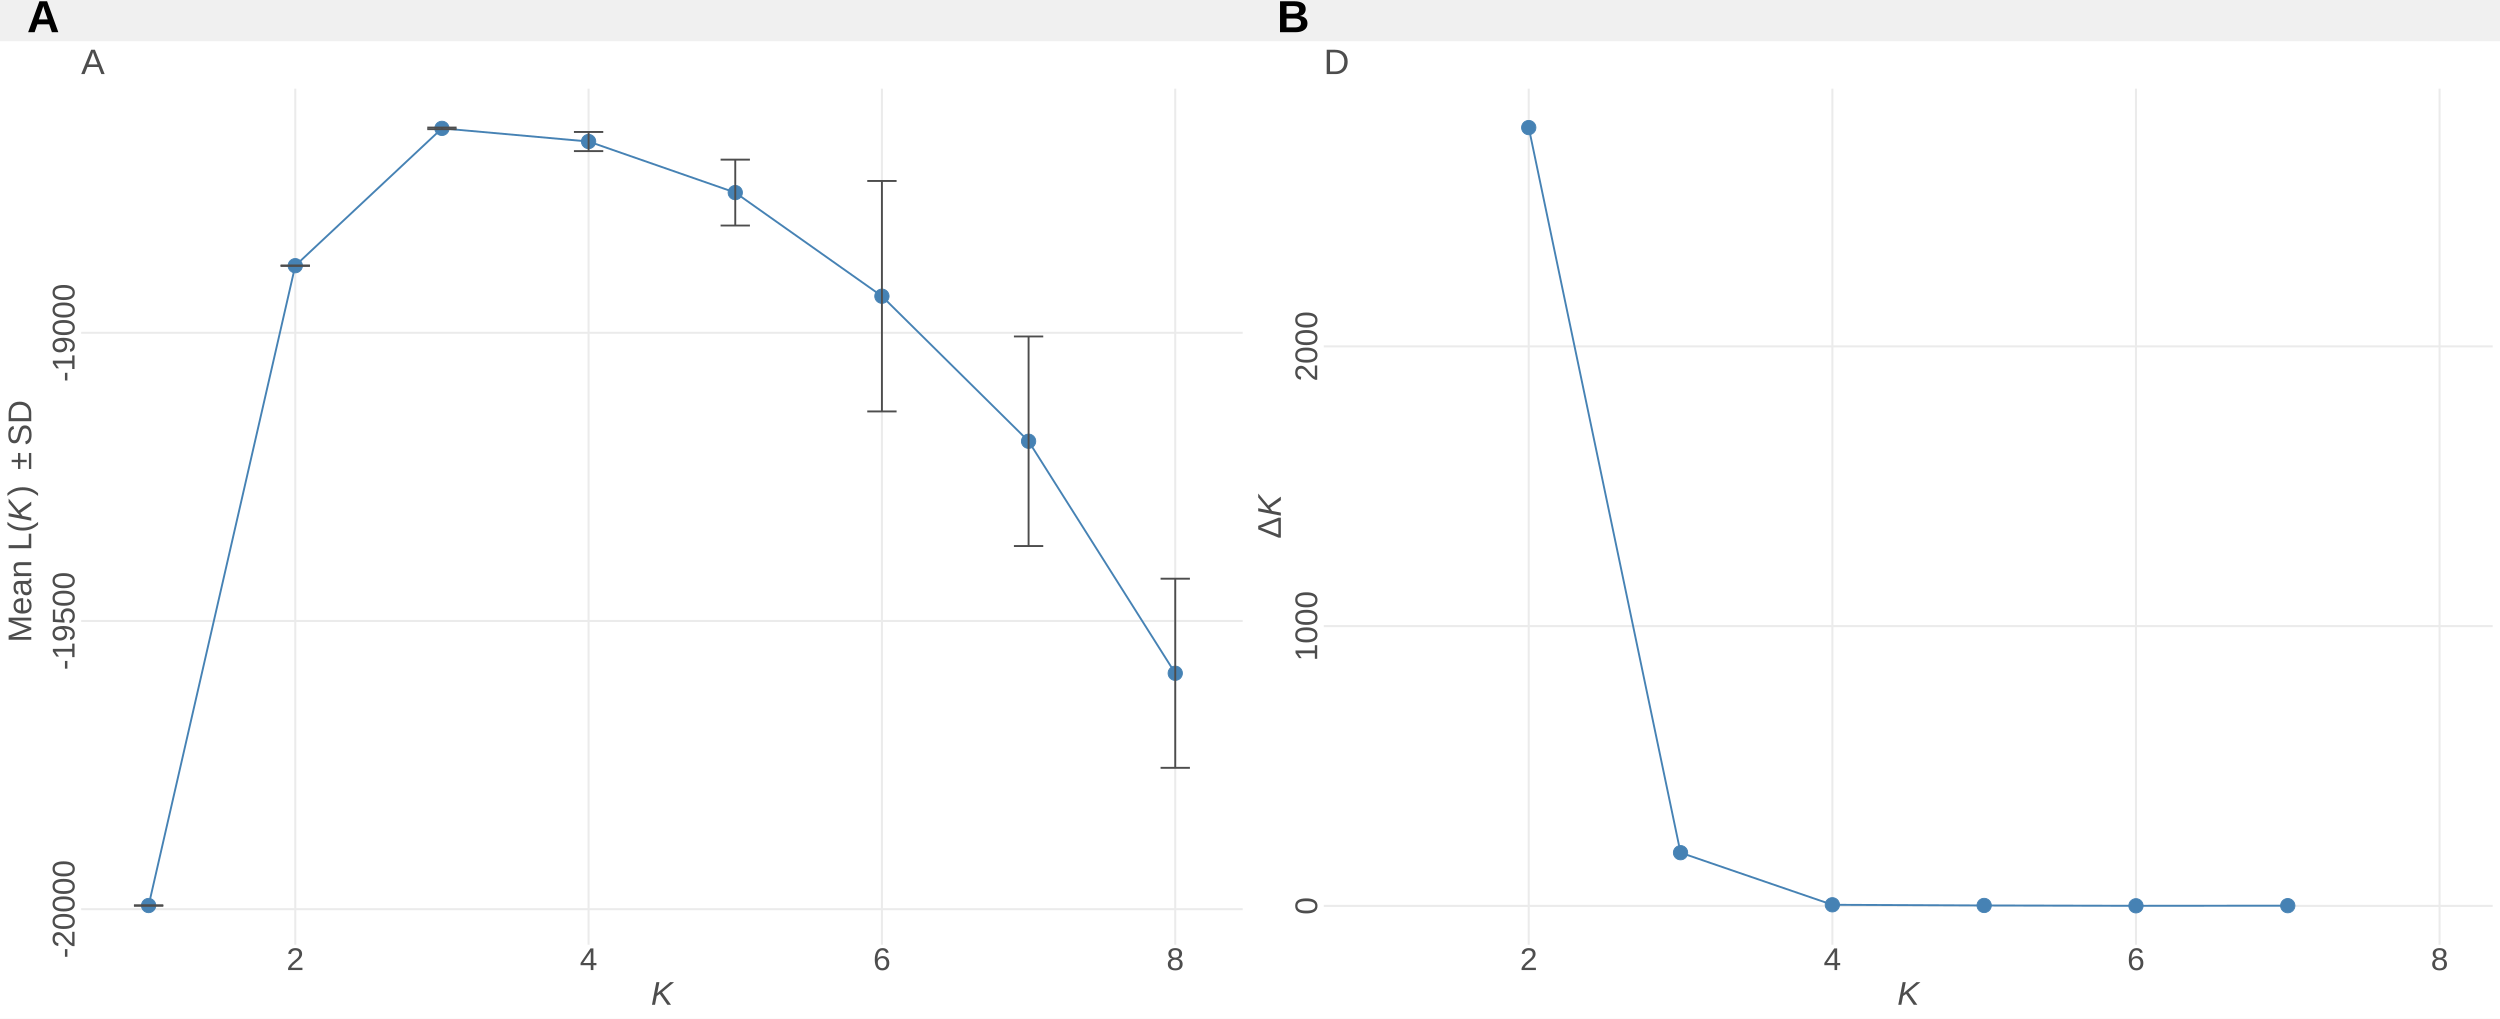
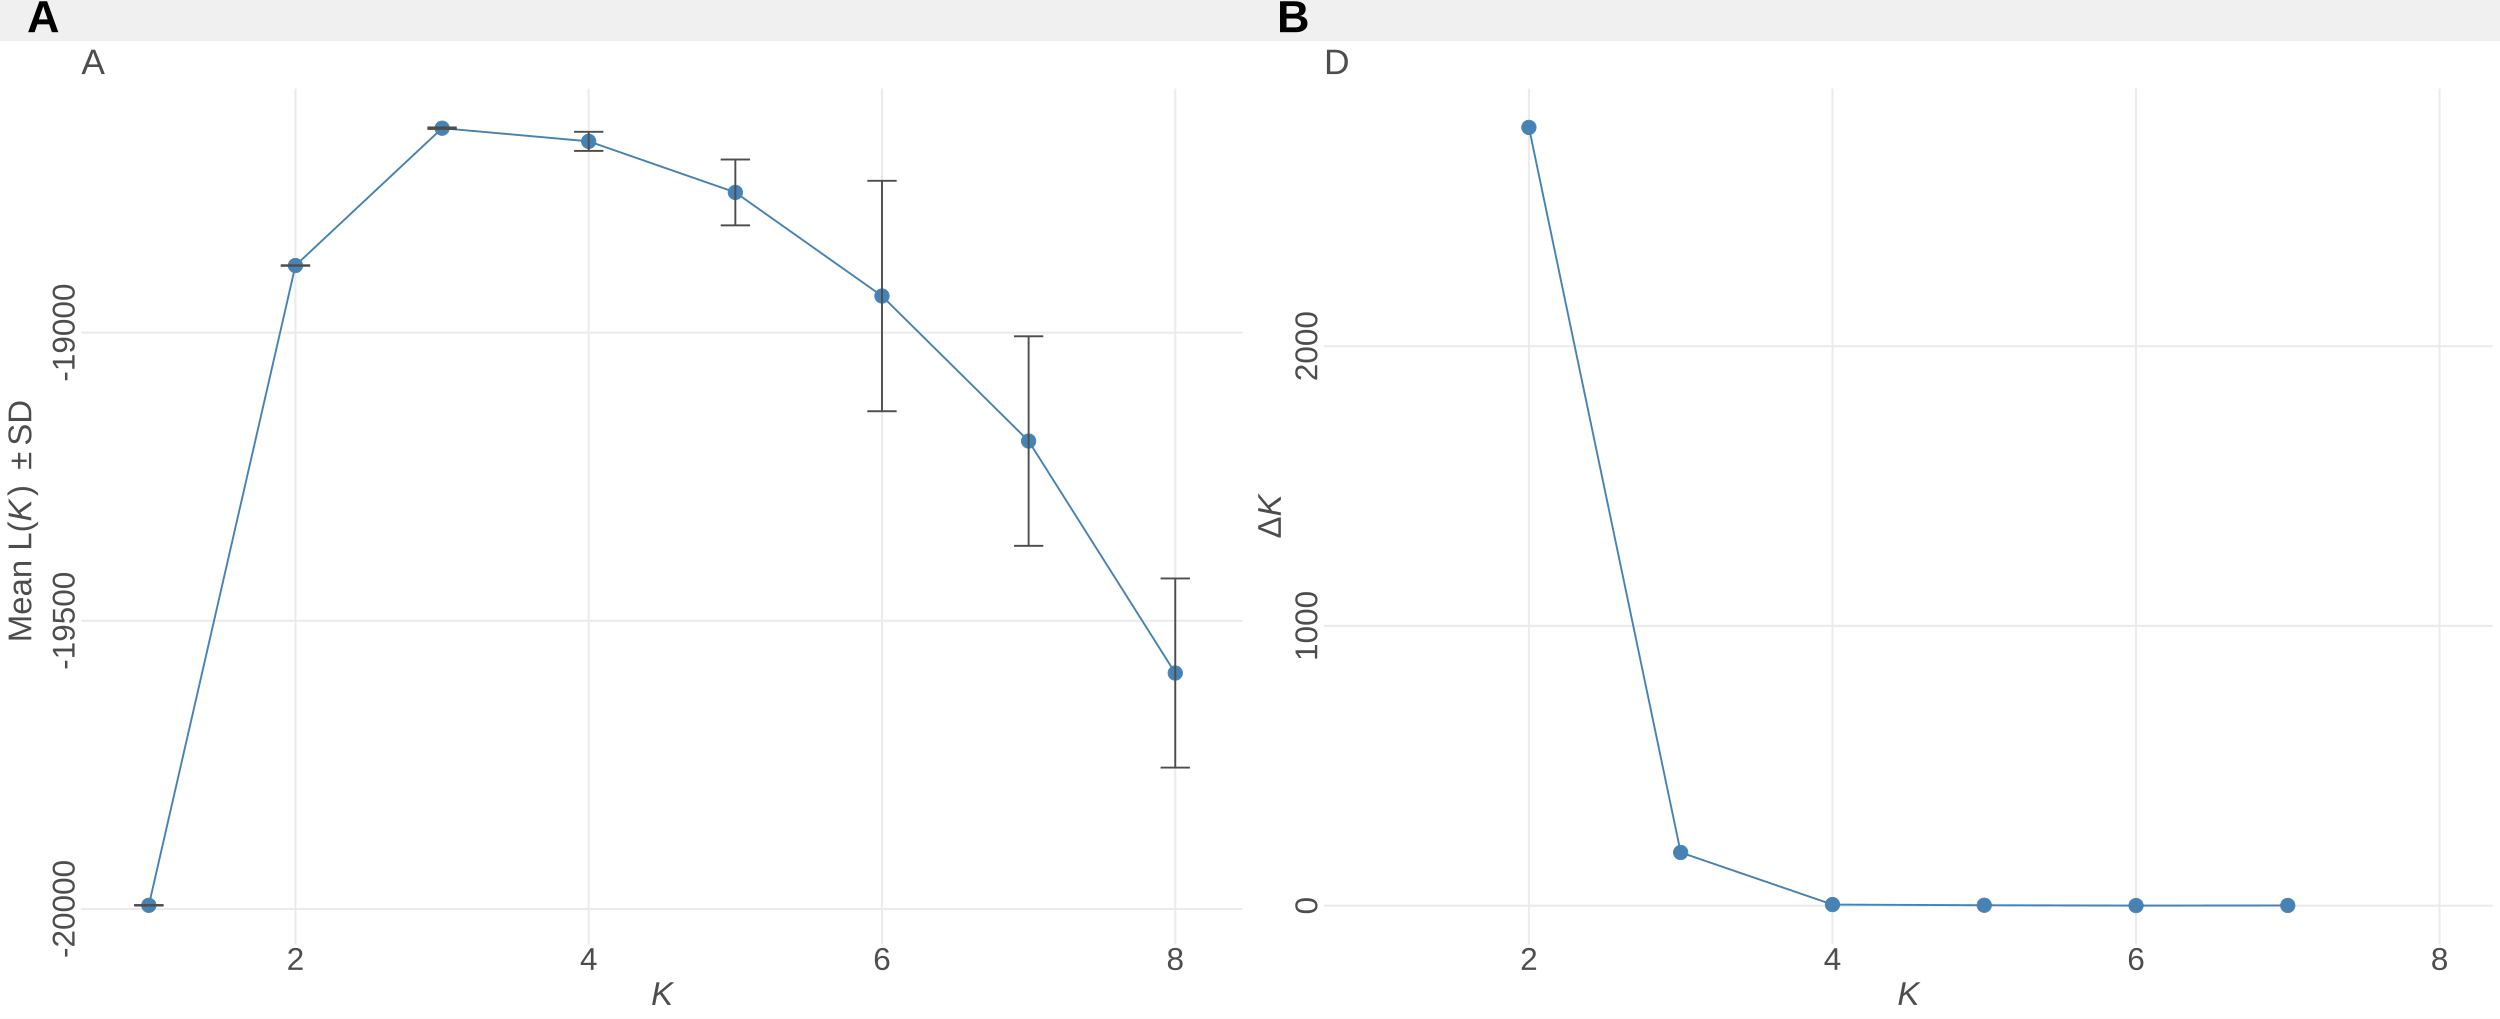
<svg xmlns="http://www.w3.org/2000/svg" width="1944.00pt" height="792.00pt" viewBox="0 0 1944.00 792.00">
  <g class="svglite">
    <defs>
      <style type="text/css">
    .svglite line, .svglite polyline, .svglite polygon, .svglite path, .svglite rect, .svglite circle {
      fill: none;
      stroke: #000000;
      stroke-linecap: round;
      stroke-linejoin: round;
      stroke-miterlimit: 10.00;
    }
    .svglite text {
      white-space: pre;
    }
    .svglite g.glyphgroup path {
      fill: inherit;
      stroke: none;
    }
  </style>
    </defs>
    <rect width="100%" height="100%" style="stroke: none; fill: none;" />
    <defs>
      <clipPath id="cpMC4wMHwxOTQ0LjAwfDAuMDB8NzkyLjAw">
        <rect x="0.00" y="0.00" width="1944.00" height="792.00" />
      </clipPath>
    </defs>
    <g clip-path="url(#cpMC4wMHwxOTQ0LjAwfDAuMDB8NzkyLjAw)">
</g>
    <defs>
      <clipPath id="cpMC4wMHw5NzIuMDB8MzIuMjZ8NzkyLjAw">
        <rect x="0.00" y="32.26" width="972.00" height="759.74" />
      </clipPath>
    </defs>
    <g clip-path="url(#cpMC4wMHw5NzIuMDB8MzIuMjZ8NzkyLjAw)">
      <rect x="0.00" y="32.26" width="972.00" height="759.74" style="stroke-width: 1.07; stroke: #FFFFFF; fill: #FFFFFF;" />
    </g>
    <g clip-path="url(#cpMC4wMHwxOTQ0LjAwfDAuMDB8NzkyLjAw)">
</g>
    <defs>
-       <clipPath id="cpNjMuMTB8OTY2LjMzfDY4Ljk1fDczNC42MQ==">
-         <rect x="63.10" y="68.95" width="903.23" height="665.66" />
+       <clipPath id="cpNjMuMjd8OTY2LjMzfDY4LjgyfDczNC40NA==">
+         <rect x="63.27" y="68.82" width="903.06" height="665.62" />
      </clipPath>
    </defs>
-     <g clip-path="url(#cpNjMuMTB8OTY2LjMzfDY4Ljk1fDczNC42MQ==)">
-       <rect x="63.10" y="68.95" width="903.23" height="665.66" style="stroke-width: 1.07; stroke: none; fill: #FFFFFF;" />
-       <polyline points="63.10,706.97 966.33,706.97 " style="stroke-width: 1.60; stroke: #EBEBEB; stroke-linecap: butt;" />
-       <polyline points="63.10,482.88 966.33,482.88 " style="stroke-width: 1.60; stroke: #EBEBEB; stroke-linecap: butt;" />
-       <polyline points="63.10,258.79 966.33,258.79 " style="stroke-width: 1.60; stroke: #EBEBEB; stroke-linecap: butt;" />
-       <polyline points="229.60,734.61 229.60,68.95 " style="stroke-width: 1.60; stroke: #EBEBEB; stroke-linecap: butt;" />
-       <polyline points="457.69,734.61 457.69,68.95 " style="stroke-width: 1.60; stroke: #EBEBEB; stroke-linecap: butt;" />
-       <polyline points="685.78,734.61 685.78,68.95 " style="stroke-width: 1.60; stroke: #EBEBEB; stroke-linecap: butt;" />
-       <polyline points="913.87,734.61 913.87,68.95 " style="stroke-width: 1.60; stroke: #EBEBEB; stroke-linecap: butt;" />
-       <polyline points="115.56,704.14 229.60,206.61 343.65,99.82 457.69,110.05 571.74,149.76 685.78,230.33 799.83,343.11 913.87,523.52 " style="stroke-width: 1.49; stroke: #4682B4; stroke-linecap: butt;" />
-       <circle cx="115.56" cy="704.14" r="5.57" style="stroke-width: 0.71; stroke: #4682B4; fill: #4682B4;" />
-       <circle cx="229.60" cy="206.61" r="5.57" style="stroke-width: 0.71; stroke: #4682B4; fill: #4682B4;" />
-       <circle cx="343.65" cy="99.82" r="5.57" style="stroke-width: 0.71; stroke: #4682B4; fill: #4682B4;" />
-       <circle cx="457.69" cy="110.05" r="5.57" style="stroke-width: 0.71; stroke: #4682B4; fill: #4682B4;" />
-       <circle cx="571.74" cy="149.76" r="5.57" style="stroke-width: 0.71; stroke: #4682B4; fill: #4682B4;" />
-       <circle cx="685.78" cy="230.33" r="5.57" style="stroke-width: 0.71; stroke: #4682B4; fill: #4682B4;" />
-       <circle cx="799.83" cy="343.11" r="5.57" style="stroke-width: 0.71; stroke: #4682B4; fill: #4682B4;" />
-       <circle cx="913.87" cy="523.52" r="5.57" style="stroke-width: 0.71; stroke: #4682B4; fill: #4682B4;" />
-       <polyline points="104.16,703.93 126.96,703.93 " style="stroke-width: 1.49; stroke: #4D4D4D; stroke-linecap: butt;" />
-       <polyline points="115.56,703.93 115.56,704.35 " style="stroke-width: 1.49; stroke: #4D4D4D; stroke-linecap: butt;" />
-       <polyline points="104.16,704.35 126.96,704.35 " style="stroke-width: 1.49; stroke: #4D4D4D; stroke-linecap: butt;" />
-       <polyline points="218.20,206.47 241.01,206.47 " style="stroke-width: 1.49; stroke: #4D4D4D; stroke-linecap: butt;" />
-       <polyline points="229.60,206.47 229.60,206.75 " style="stroke-width: 1.49; stroke: #4D4D4D; stroke-linecap: butt;" />
-       <polyline points="218.20,206.75 241.01,206.75 " style="stroke-width: 1.49; stroke: #4D4D4D; stroke-linecap: butt;" />
-       <polyline points="332.24,99.21 355.05,99.21 " style="stroke-width: 1.49; stroke: #4D4D4D; stroke-linecap: butt;" />
-       <polyline points="343.65,99.21 343.65,100.44 " style="stroke-width: 1.49; stroke: #4D4D4D; stroke-linecap: butt;" />
-       <polyline points="332.24,100.44 355.05,100.44 " style="stroke-width: 1.49; stroke: #4D4D4D; stroke-linecap: butt;" />
-       <polyline points="446.29,102.62 469.10,102.62 " style="stroke-width: 1.49; stroke: #4D4D4D; stroke-linecap: butt;" />
-       <polyline points="457.69,102.62 457.69,117.49 " style="stroke-width: 1.49; stroke: #4D4D4D; stroke-linecap: butt;" />
-       <polyline points="446.29,117.49 469.10,117.49 " style="stroke-width: 1.49; stroke: #4D4D4D; stroke-linecap: butt;" />
-       <polyline points="560.33,124.15 583.14,124.15 " style="stroke-width: 1.49; stroke: #4D4D4D; stroke-linecap: butt;" />
-       <polyline points="571.74,124.15 571.74,175.38 " style="stroke-width: 1.49; stroke: #4D4D4D; stroke-linecap: butt;" />
-       <polyline points="560.33,175.38 583.14,175.38 " style="stroke-width: 1.49; stroke: #4D4D4D; stroke-linecap: butt;" />
-       <polyline points="674.38,140.73 697.19,140.73 " style="stroke-width: 1.49; stroke: #4D4D4D; stroke-linecap: butt;" />
-       <polyline points="685.78,140.73 685.78,319.93 " style="stroke-width: 1.49; stroke: #4D4D4D; stroke-linecap: butt;" />
-       <polyline points="674.38,319.93 697.19,319.93 " style="stroke-width: 1.49; stroke: #4D4D4D; stroke-linecap: butt;" />
-       <polyline points="788.42,261.63 811.23,261.63 " style="stroke-width: 1.49; stroke: #4D4D4D; stroke-linecap: butt;" />
-       <polyline points="799.83,261.63 799.83,424.59 " style="stroke-width: 1.49; stroke: #4D4D4D; stroke-linecap: butt;" />
-       <polyline points="788.42,424.59 811.23,424.59 " style="stroke-width: 1.49; stroke: #4D4D4D; stroke-linecap: butt;" />
-       <polyline points="902.47,449.98 925.27,449.98 " style="stroke-width: 1.49; stroke: #4D4D4D; stroke-linecap: butt;" />
-       <polyline points="913.87,449.98 913.87,597.06 " style="stroke-width: 1.49; stroke: #4D4D4D; stroke-linecap: butt;" />
-       <polyline points="902.47,597.06 925.27,597.06 " style="stroke-width: 1.49; stroke: #4D4D4D; stroke-linecap: butt;" />
+     <g clip-path="url(#cpNjMuMjd8OTY2LjMzfDY4LjgyfDczNC40NA==)">
+       <rect x="63.27" y="68.82" width="903.06" height="665.62" style="stroke-width: 1.07; stroke: none; fill: #FFFFFF;" />
+       <polyline points="63.27,706.80 966.33,706.80 " style="stroke-width: 1.60; stroke: #EBEBEB; stroke-linecap: butt;" />
+       <polyline points="63.27,482.72 966.33,482.72 " style="stroke-width: 1.60; stroke: #EBEBEB; stroke-linecap: butt;" />
+       <polyline points="63.27,258.65 966.33,258.65 " style="stroke-width: 1.60; stroke: #EBEBEB; stroke-linecap: butt;" />
+       <polyline points="229.74,734.44 229.74,68.82 " style="stroke-width: 1.60; stroke: #EBEBEB; stroke-linecap: butt;" />
+       <polyline points="457.79,734.44 457.79,68.82 " style="stroke-width: 1.60; stroke: #EBEBEB; stroke-linecap: butt;" />
+       <polyline points="685.83,734.44 685.83,68.82 " style="stroke-width: 1.60; stroke: #EBEBEB; stroke-linecap: butt;" />
+       <polyline points="913.88,734.44 913.88,68.82 " style="stroke-width: 1.60; stroke: #EBEBEB; stroke-linecap: butt;" />
+       <polyline points="115.72,703.97 229.74,206.47 343.77,99.69 457.79,109.92 571.81,149.62 685.83,230.19 799.86,342.96 913.88,523.36 " style="stroke-width: 1.49; stroke: #4682B4; stroke-linecap: butt;" />
+       <circle cx="115.72" cy="703.97" r="5.57" style="stroke-width: 0.71; stroke: #4682B4; fill: #4682B4;" />
+       <circle cx="229.74" cy="206.47" r="5.57" style="stroke-width: 0.71; stroke: #4682B4; fill: #4682B4;" />
+       <circle cx="343.77" cy="99.69" r="5.57" style="stroke-width: 0.71; stroke: #4682B4; fill: #4682B4;" />
+       <circle cx="457.79" cy="109.92" r="5.57" style="stroke-width: 0.71; stroke: #4682B4; fill: #4682B4;" />
+       <circle cx="571.81" cy="149.62" r="5.57" style="stroke-width: 0.71; stroke: #4682B4; fill: #4682B4;" />
+       <circle cx="685.83" cy="230.19" r="5.57" style="stroke-width: 0.71; stroke: #4682B4; fill: #4682B4;" />
+       <circle cx="799.86" cy="342.96" r="5.57" style="stroke-width: 0.71; stroke: #4682B4; fill: #4682B4;" />
+       <circle cx="913.88" cy="523.36" r="5.57" style="stroke-width: 0.71; stroke: #4682B4; fill: #4682B4;" />
+       <polyline points="104.32,703.76 127.12,703.76 " style="stroke-width: 1.49; stroke: #4D4D4D; stroke-linecap: butt;" />
+       <polyline points="115.72,703.76 115.72,704.18 " style="stroke-width: 1.49; stroke: #4D4D4D; stroke-linecap: butt;" />
+       <polyline points="104.32,704.18 127.12,704.18 " style="stroke-width: 1.49; stroke: #4D4D4D; stroke-linecap: butt;" />
+       <polyline points="218.34,206.33 241.15,206.33 " style="stroke-width: 1.49; stroke: #4D4D4D; stroke-linecap: butt;" />
+       <polyline points="229.74,206.33 229.74,206.61 " style="stroke-width: 1.49; stroke: #4D4D4D; stroke-linecap: butt;" />
+       <polyline points="218.34,206.61 241.15,206.61 " style="stroke-width: 1.49; stroke: #4D4D4D; stroke-linecap: butt;" />
+       <polyline points="332.36,99.07 355.17,99.07 " style="stroke-width: 1.49; stroke: #4D4D4D; stroke-linecap: butt;" />
+       <polyline points="343.77,99.07 343.77,100.30 " style="stroke-width: 1.49; stroke: #4D4D4D; stroke-linecap: butt;" />
+       <polyline points="332.36,100.30 355.17,100.30 " style="stroke-width: 1.49; stroke: #4D4D4D; stroke-linecap: butt;" />
+       <polyline points="446.39,102.49 469.19,102.49 " style="stroke-width: 1.49; stroke: #4D4D4D; stroke-linecap: butt;" />
+       <polyline points="457.79,102.49 457.79,117.35 " style="stroke-width: 1.49; stroke: #4D4D4D; stroke-linecap: butt;" />
+       <polyline points="446.39,117.35 469.19,117.35 " style="stroke-width: 1.49; stroke: #4D4D4D; stroke-linecap: butt;" />
+       <polyline points="560.41,124.01 583.21,124.01 " style="stroke-width: 1.49; stroke: #4D4D4D; stroke-linecap: butt;" />
+       <polyline points="571.81,124.01 571.81,175.24 " style="stroke-width: 1.49; stroke: #4D4D4D; stroke-linecap: butt;" />
+       <polyline points="560.41,175.24 583.21,175.24 " style="stroke-width: 1.49; stroke: #4D4D4D; stroke-linecap: butt;" />
+       <polyline points="674.43,140.59 697.24,140.59 " style="stroke-width: 1.49; stroke: #4D4D4D; stroke-linecap: butt;" />
+       <polyline points="685.83,140.59 685.83,319.78 " style="stroke-width: 1.49; stroke: #4D4D4D; stroke-linecap: butt;" />
+       <polyline points="674.43,319.78 697.24,319.78 " style="stroke-width: 1.49; stroke: #4D4D4D; stroke-linecap: butt;" />
+       <polyline points="788.46,261.49 811.26,261.49 " style="stroke-width: 1.49; stroke: #4D4D4D; stroke-linecap: butt;" />
+       <polyline points="799.86,261.49 799.86,424.43 " style="stroke-width: 1.49; stroke: #4D4D4D; stroke-linecap: butt;" />
+       <polyline points="788.46,424.43 811.26,424.43 " style="stroke-width: 1.49; stroke: #4D4D4D; stroke-linecap: butt;" />
+       <polyline points="902.48,449.82 925.28,449.82 " style="stroke-width: 1.49; stroke: #4D4D4D; stroke-linecap: butt;" />
+       <polyline points="913.88,449.82 913.88,596.89 " style="stroke-width: 1.49; stroke: #4D4D4D; stroke-linecap: butt;" />
+       <polyline points="902.48,596.89 925.28,596.89 " style="stroke-width: 1.49; stroke: #4D4D4D; stroke-linecap: butt;" />
    </g>
    <g clip-path="url(#cpMC4wMHwxOTQ0LjAwfDAuMDB8NzkyLjAw)">
-       <text transform="translate(57.96,706.97) rotate(-90)" text-anchor="middle" style="font-size: 24.50px;fill: #4D4D4D; font-family: &quot;Arial&quot;;" textLength="76.28px" lengthAdjust="spacingAndGlyphs">-20000</text>
-       <text transform="translate(57.96,482.88) rotate(-90)" text-anchor="middle" style="font-size: 24.50px;fill: #4D4D4D; font-family: &quot;Arial&quot;;" textLength="76.28px" lengthAdjust="spacingAndGlyphs">-19500</text>
-       <text transform="translate(57.96,258.79) rotate(-90)" text-anchor="middle" style="font-size: 24.50px;fill: #4D4D4D; font-family: &quot;Arial&quot;;" textLength="76.28px" lengthAdjust="spacingAndGlyphs">-19000</text>
-       <text x="229.60" y="754.34" text-anchor="middle" style="font-size: 24.50px;fill: #4D4D4D; font-family: &quot;Arial&quot;;" textLength="13.62px" lengthAdjust="spacingAndGlyphs">2</text>
-       <text x="457.69" y="754.34" text-anchor="middle" style="font-size: 24.50px;fill: #4D4D4D; font-family: &quot;Arial&quot;;" textLength="13.62px" lengthAdjust="spacingAndGlyphs">4</text>
-       <text x="685.78" y="754.34" text-anchor="middle" style="font-size: 24.50px;fill: #4D4D4D; font-family: &quot;Arial&quot;;" textLength="13.62px" lengthAdjust="spacingAndGlyphs">6</text>
-       <text x="913.87" y="754.34" text-anchor="middle" style="font-size: 24.50px;fill: #4D4D4D; font-family: &quot;Arial&quot;;" textLength="13.62px" lengthAdjust="spacingAndGlyphs">8</text>
-       <text x="506.18" y="781.31" style="font-size: 25.60px; font-style: italic;fill: #4D4D4D; font-family: &quot;Arial&quot;;" textLength="17.08px" lengthAdjust="spacingAndGlyphs">K</text>
-       <text transform="translate(24.31,499.54) rotate(-90)" style="font-size: 25.60px;fill: #4D4D4D; font-family: &quot;Arial&quot;;" textLength="93.88px" lengthAdjust="spacingAndGlyphs">Mean L(</text>
-       <text transform="translate(24.31,405.66) rotate(-90)" style="font-size: 25.60px; font-style: italic;fill: #4D4D4D; font-family: &quot;Arial&quot;;" textLength="17.08px" lengthAdjust="spacingAndGlyphs">K</text>
-       <text transform="translate(24.31,385.84) rotate(-90)" style="font-size: 25.60px;fill: #4D4D4D; font-family: &quot;Arial&quot;;" textLength="15.62px" lengthAdjust="spacingAndGlyphs">) </text>
-       <text transform="translate(24.31,365.48) rotate(-90)" style="font-size: 25.60px;fill: #4D4D4D; font-family: &quot;Arial&quot;;" textLength="14.05px" lengthAdjust="spacingAndGlyphs">±</text>
-       <text transform="translate(24.31,346.69) rotate(-90)" style="font-size: 25.60px;fill: #4D4D4D; font-family: &quot;Arial&quot;;" textLength="42.67px" lengthAdjust="spacingAndGlyphs"> SD</text>
-       <text x="63.10" y="57.61" style="font-size: 27.50px;fill: #4D4D4D; font-family: &quot;Arial&quot;;" textLength="18.34px" lengthAdjust="spacingAndGlyphs">A</text>
+       <text transform="translate(57.98,706.80) rotate(-90)" text-anchor="middle" style="font-size: 24.50px;fill: #4D4D4D; font-family: &quot;Arial&quot;;" textLength="76.28px" lengthAdjust="spacingAndGlyphs">-20000</text>
+       <text transform="translate(57.98,482.72) rotate(-90)" text-anchor="middle" style="font-size: 24.50px;fill: #4D4D4D; font-family: &quot;Arial&quot;;" textLength="76.28px" lengthAdjust="spacingAndGlyphs">-19500</text>
+       <text transform="translate(57.98,258.65) rotate(-90)" text-anchor="middle" style="font-size: 24.50px;fill: #4D4D4D; font-family: &quot;Arial&quot;;" textLength="76.28px" lengthAdjust="spacingAndGlyphs">-19000</text>
+       <text x="229.74" y="754.17" text-anchor="middle" style="font-size: 24.50px;fill: #4D4D4D; font-family: &quot;Arial&quot;;" textLength="13.62px" lengthAdjust="spacingAndGlyphs">2</text>
+       <text x="457.79" y="754.17" text-anchor="middle" style="font-size: 24.50px;fill: #4D4D4D; font-family: &quot;Arial&quot;;" textLength="13.62px" lengthAdjust="spacingAndGlyphs">4</text>
+       <text x="685.83" y="754.17" text-anchor="middle" style="font-size: 24.50px;fill: #4D4D4D; font-family: &quot;Arial&quot;;" textLength="13.62px" lengthAdjust="spacingAndGlyphs">6</text>
+       <text x="913.88" y="754.17" text-anchor="middle" style="font-size: 24.50px;fill: #4D4D4D; font-family: &quot;Arial&quot;;" textLength="13.62px" lengthAdjust="spacingAndGlyphs">8</text>
+       <text x="506.27" y="781.42" style="font-size: 25.60px; font-style: italic;fill: #4D4D4D; font-family: &quot;Arial&quot;;" textLength="17.08px" lengthAdjust="spacingAndGlyphs">K</text>
+       <text transform="translate(24.31,499.38) rotate(-90)" style="font-size: 25.60px;fill: #4D4D4D; font-family: &quot;Arial&quot;;" textLength="93.88px" lengthAdjust="spacingAndGlyphs">Mean L(</text>
+       <text transform="translate(24.31,405.51) rotate(-90)" style="font-size: 25.60px; font-style: italic;fill: #4D4D4D; font-family: &quot;Arial&quot;;" textLength="17.08px" lengthAdjust="spacingAndGlyphs">K</text>
+       <text transform="translate(24.31,385.69) rotate(-90)" style="font-size: 25.60px;fill: #4D4D4D; font-family: &quot;Arial&quot;;" textLength="15.62px" lengthAdjust="spacingAndGlyphs">) </text>
+       <text transform="translate(24.31,365.33) rotate(-90)" style="font-size: 25.60px;fill: #4D4D4D; font-family: &quot;Arial&quot;;" textLength="14.05px" lengthAdjust="spacingAndGlyphs">±</text>
+       <text transform="translate(24.31,346.54) rotate(-90)" style="font-size: 25.60px;fill: #4D4D4D; font-family: &quot;Arial&quot;;" textLength="42.67px" lengthAdjust="spacingAndGlyphs"> SD</text>
+       <text x="63.27" y="57.61" style="font-size: 27.50px;fill: #4D4D4D; font-family: &quot;Arial&quot;;" textLength="18.34px" lengthAdjust="spacingAndGlyphs">A</text>
      <text x="21.00" y="25.06" style="font-size: 35.00px; font-weight: bold; font-family: &quot;Arial&quot;;" textLength="25.28px" lengthAdjust="spacingAndGlyphs">A</text>
    </g>
    <defs>
      <clipPath id="cpOTcyLjAwfDE5NDQuMDB8MzIuMjZ8NzkyLjAw">
        <rect x="972.00" y="32.26" width="972.00" height="759.74" />
      </clipPath>
    </defs>
    <g clip-path="url(#cpOTcyLjAwfDE5NDQuMDB8MzIuMjZ8NzkyLjAw)">
      <rect x="972.00" y="32.26" width="972.00" height="759.74" style="stroke-width: 1.07; stroke: #FFFFFF; fill: #FFFFFF;" />
    </g>
    <g clip-path="url(#cpMC4wMHwxOTQ0LjAwfDAuMDB8NzkyLjAw)">
</g>
    <defs>
-       <clipPath id="cpMTAyOS4zOXwxOTM4LjMzfDY4Ljk1fDczNC42MQ==">
-         <rect x="1029.39" y="68.95" width="908.94" height="665.66" />
+       <clipPath id="cpMTAyOS41NnwxOTM4LjMzfDY4LjgyfDczNC40NA==">
+         <rect x="1029.56" y="68.82" width="908.77" height="665.62" />
      </clipPath>
    </defs>
-     <g clip-path="url(#cpMTAyOS4zOXwxOTM4LjMzfDY4Ljk1fDczNC42MQ==)">
-       <rect x="1029.39" y="68.95" width="908.94" height="665.66" style="stroke-width: 1.07; stroke: none; fill: #FFFFFF;" />
-       <polyline points="1029.39,704.43 1938.33,704.43 " style="stroke-width: 1.60; stroke: #EBEBEB; stroke-linecap: butt;" />
-       <polyline points="1029.39,486.87 1938.33,486.87 " style="stroke-width: 1.60; stroke: #EBEBEB; stroke-linecap: butt;" />
-       <polyline points="1029.39,269.32 1938.33,269.32 " style="stroke-width: 1.60; stroke: #EBEBEB; stroke-linecap: butt;" />
-       <polyline points="1188.75,734.61 1188.75,68.95 " style="stroke-width: 1.60; stroke: #EBEBEB; stroke-linecap: butt;" />
-       <polyline points="1424.84,734.61 1424.84,68.95 " style="stroke-width: 1.60; stroke: #EBEBEB; stroke-linecap: butt;" />
-       <polyline points="1660.93,734.61 1660.93,68.95 " style="stroke-width: 1.60; stroke: #EBEBEB; stroke-linecap: butt;" />
-       <polyline points="1897.02,734.61 1897.02,68.95 " style="stroke-width: 1.60; stroke: #EBEBEB; stroke-linecap: butt;" />
-       <polyline points="1188.75,99.21 1306.79,663.06 1424.84,703.57 1542.88,704.08 1660.93,704.35 1778.97,704.25 " style="stroke-width: 1.49; stroke: #4682B4; stroke-linecap: butt;" />
-       <circle cx="1188.75" cy="99.21" r="5.57" style="stroke-width: 0.71; stroke: #4682B4; fill: #4682B4;" />
-       <circle cx="1306.79" cy="663.06" r="5.57" style="stroke-width: 0.71; stroke: #4682B4; fill: #4682B4;" />
-       <circle cx="1424.84" cy="703.57" r="5.57" style="stroke-width: 0.71; stroke: #4682B4; fill: #4682B4;" />
-       <circle cx="1542.88" cy="704.08" r="5.57" style="stroke-width: 0.71; stroke: #4682B4; fill: #4682B4;" />
-       <circle cx="1660.93" cy="704.35" r="5.57" style="stroke-width: 0.71; stroke: #4682B4; fill: #4682B4;" />
-       <circle cx="1778.97" cy="704.25" r="5.57" style="stroke-width: 0.71; stroke: #4682B4; fill: #4682B4;" />
+     <g clip-path="url(#cpMTAyOS41NnwxOTM4LjMzfDY4LjgyfDczNC40NA==)">
+       <rect x="1029.56" y="68.82" width="908.77" height="665.62" style="stroke-width: 1.07; stroke: none; fill: #FFFFFF;" />
+       <polyline points="1029.56,704.26 1938.33,704.26 " style="stroke-width: 1.60; stroke: #EBEBEB; stroke-linecap: butt;" />
+       <polyline points="1029.56,486.72 1938.33,486.72 " style="stroke-width: 1.60; stroke: #EBEBEB; stroke-linecap: butt;" />
+       <polyline points="1029.56,269.17 1938.33,269.17 " style="stroke-width: 1.60; stroke: #EBEBEB; stroke-linecap: butt;" />
+       <polyline points="1188.89,734.44 1188.89,68.82 " style="stroke-width: 1.60; stroke: #EBEBEB; stroke-linecap: butt;" />
+       <polyline points="1424.93,734.44 1424.93,68.82 " style="stroke-width: 1.60; stroke: #EBEBEB; stroke-linecap: butt;" />
+       <polyline points="1660.98,734.44 1660.98,68.82 " style="stroke-width: 1.60; stroke: #EBEBEB; stroke-linecap: butt;" />
+       <polyline points="1897.02,734.44 1897.02,68.82 " style="stroke-width: 1.60; stroke: #EBEBEB; stroke-linecap: butt;" />
+       <polyline points="1188.89,99.07 1306.91,662.89 1424.93,703.40 1542.96,703.91 1660.98,704.18 1779.00,704.08 " style="stroke-width: 1.49; stroke: #4682B4; stroke-linecap: butt;" />
+       <circle cx="1188.89" cy="99.07" r="5.57" style="stroke-width: 0.71; stroke: #4682B4; fill: #4682B4;" />
+       <circle cx="1306.91" cy="662.89" r="5.57" style="stroke-width: 0.71; stroke: #4682B4; fill: #4682B4;" />
+       <circle cx="1424.93" cy="703.40" r="5.57" style="stroke-width: 0.71; stroke: #4682B4; fill: #4682B4;" />
+       <circle cx="1542.96" cy="703.91" r="5.57" style="stroke-width: 0.71; stroke: #4682B4; fill: #4682B4;" />
+       <circle cx="1660.98" cy="704.18" r="5.57" style="stroke-width: 0.71; stroke: #4682B4; fill: #4682B4;" />
+       <circle cx="1779.00" cy="704.08" r="5.57" style="stroke-width: 0.71; stroke: #4682B4; fill: #4682B4;" />
    </g>
    <g clip-path="url(#cpMC4wMHwxOTQ0LjAwfDAuMDB8NzkyLjAw)">
-       <text transform="translate(1024.25,704.43) rotate(-90)" text-anchor="middle" style="font-size: 24.50px;fill: #4D4D4D; font-family: &quot;Arial&quot;;" textLength="13.62px" lengthAdjust="spacingAndGlyphs">0</text>
-       <text transform="translate(1024.25,486.87) rotate(-90)" text-anchor="middle" style="font-size: 24.50px;fill: #4D4D4D; font-family: &quot;Arial&quot;;" textLength="54.50px" lengthAdjust="spacingAndGlyphs">1000</text>
-       <text transform="translate(1024.25,269.32) rotate(-90)" text-anchor="middle" style="font-size: 24.50px;fill: #4D4D4D; font-family: &quot;Arial&quot;;" textLength="54.50px" lengthAdjust="spacingAndGlyphs">2000</text>
-       <text x="1188.75" y="754.34" text-anchor="middle" style="font-size: 24.50px;fill: #4D4D4D; font-family: &quot;Arial&quot;;" textLength="13.62px" lengthAdjust="spacingAndGlyphs">2</text>
-       <text x="1424.84" y="754.34" text-anchor="middle" style="font-size: 24.50px;fill: #4D4D4D; font-family: &quot;Arial&quot;;" textLength="13.62px" lengthAdjust="spacingAndGlyphs">4</text>
-       <text x="1660.93" y="754.34" text-anchor="middle" style="font-size: 24.50px;fill: #4D4D4D; font-family: &quot;Arial&quot;;" textLength="13.62px" lengthAdjust="spacingAndGlyphs">6</text>
-       <text x="1897.02" y="754.34" text-anchor="middle" style="font-size: 24.50px;fill: #4D4D4D; font-family: &quot;Arial&quot;;" textLength="13.62px" lengthAdjust="spacingAndGlyphs">8</text>
-       <text x="1475.32" y="781.31" style="font-size: 25.60px; font-style: italic;fill: #4D4D4D; font-family: &quot;Arial&quot;;" textLength="17.08px" lengthAdjust="spacingAndGlyphs">K</text>
-       <text transform="translate(995.99,418.87) rotate(-90)" style="font-size: 25.60px;fill: #4D4D4D; font-family: &quot;Arial&quot;;" textLength="17.09px" lengthAdjust="spacingAndGlyphs">Δ</text>
-       <text transform="translate(995.99,401.77) rotate(-90)" style="font-size: 25.60px; font-style: italic;fill: #4D4D4D; font-family: &quot;Arial&quot;;" textLength="17.08px" lengthAdjust="spacingAndGlyphs">K</text>
-       <text x="1029.39" y="57.61" style="font-size: 27.50px;fill: #4D4D4D; font-family: &quot;Arial&quot;;" textLength="19.86px" lengthAdjust="spacingAndGlyphs">D</text>
+       <text transform="translate(1024.28,704.26) rotate(-90)" text-anchor="middle" style="font-size: 24.50px;fill: #4D4D4D; font-family: &quot;Arial&quot;;" textLength="13.62px" lengthAdjust="spacingAndGlyphs">0</text>
+       <text transform="translate(1024.28,486.72) rotate(-90)" text-anchor="middle" style="font-size: 24.50px;fill: #4D4D4D; font-family: &quot;Arial&quot;;" textLength="54.50px" lengthAdjust="spacingAndGlyphs">1000</text>
+       <text transform="translate(1024.28,269.17) rotate(-90)" text-anchor="middle" style="font-size: 24.50px;fill: #4D4D4D; font-family: &quot;Arial&quot;;" textLength="54.50px" lengthAdjust="spacingAndGlyphs">2000</text>
+       <text x="1188.89" y="754.17" text-anchor="middle" style="font-size: 24.50px;fill: #4D4D4D; font-family: &quot;Arial&quot;;" textLength="13.62px" lengthAdjust="spacingAndGlyphs">2</text>
+       <text x="1424.93" y="754.17" text-anchor="middle" style="font-size: 24.50px;fill: #4D4D4D; font-family: &quot;Arial&quot;;" textLength="13.62px" lengthAdjust="spacingAndGlyphs">4</text>
+       <text x="1660.98" y="754.17" text-anchor="middle" style="font-size: 24.50px;fill: #4D4D4D; font-family: &quot;Arial&quot;;" textLength="13.62px" lengthAdjust="spacingAndGlyphs">6</text>
+       <text x="1897.02" y="754.17" text-anchor="middle" style="font-size: 24.50px;fill: #4D4D4D; font-family: &quot;Arial&quot;;" textLength="13.62px" lengthAdjust="spacingAndGlyphs">8</text>
+       <text x="1475.41" y="781.42" style="font-size: 25.60px; font-style: italic;fill: #4D4D4D; font-family: &quot;Arial&quot;;" textLength="17.08px" lengthAdjust="spacingAndGlyphs">K</text>
+       <text transform="translate(995.99,418.71) rotate(-90)" style="font-size: 25.60px;fill: #4D4D4D; font-family: &quot;Arial&quot;;" textLength="17.09px" lengthAdjust="spacingAndGlyphs">Δ</text>
+       <text transform="translate(995.99,401.61) rotate(-90)" style="font-size: 25.60px; font-style: italic;fill: #4D4D4D; font-family: &quot;Arial&quot;;" textLength="17.08px" lengthAdjust="spacingAndGlyphs">K</text>
+       <text x="1029.56" y="57.61" style="font-size: 27.50px;fill: #4D4D4D; font-family: &quot;Arial&quot;;" textLength="19.86px" lengthAdjust="spacingAndGlyphs">D</text>
      <text x="993.00" y="25.06" style="font-size: 35.00px; font-weight: bold; font-family: &quot;Arial&quot;;" textLength="25.28px" lengthAdjust="spacingAndGlyphs">B</text>
    </g>
  </g>
</svg>
